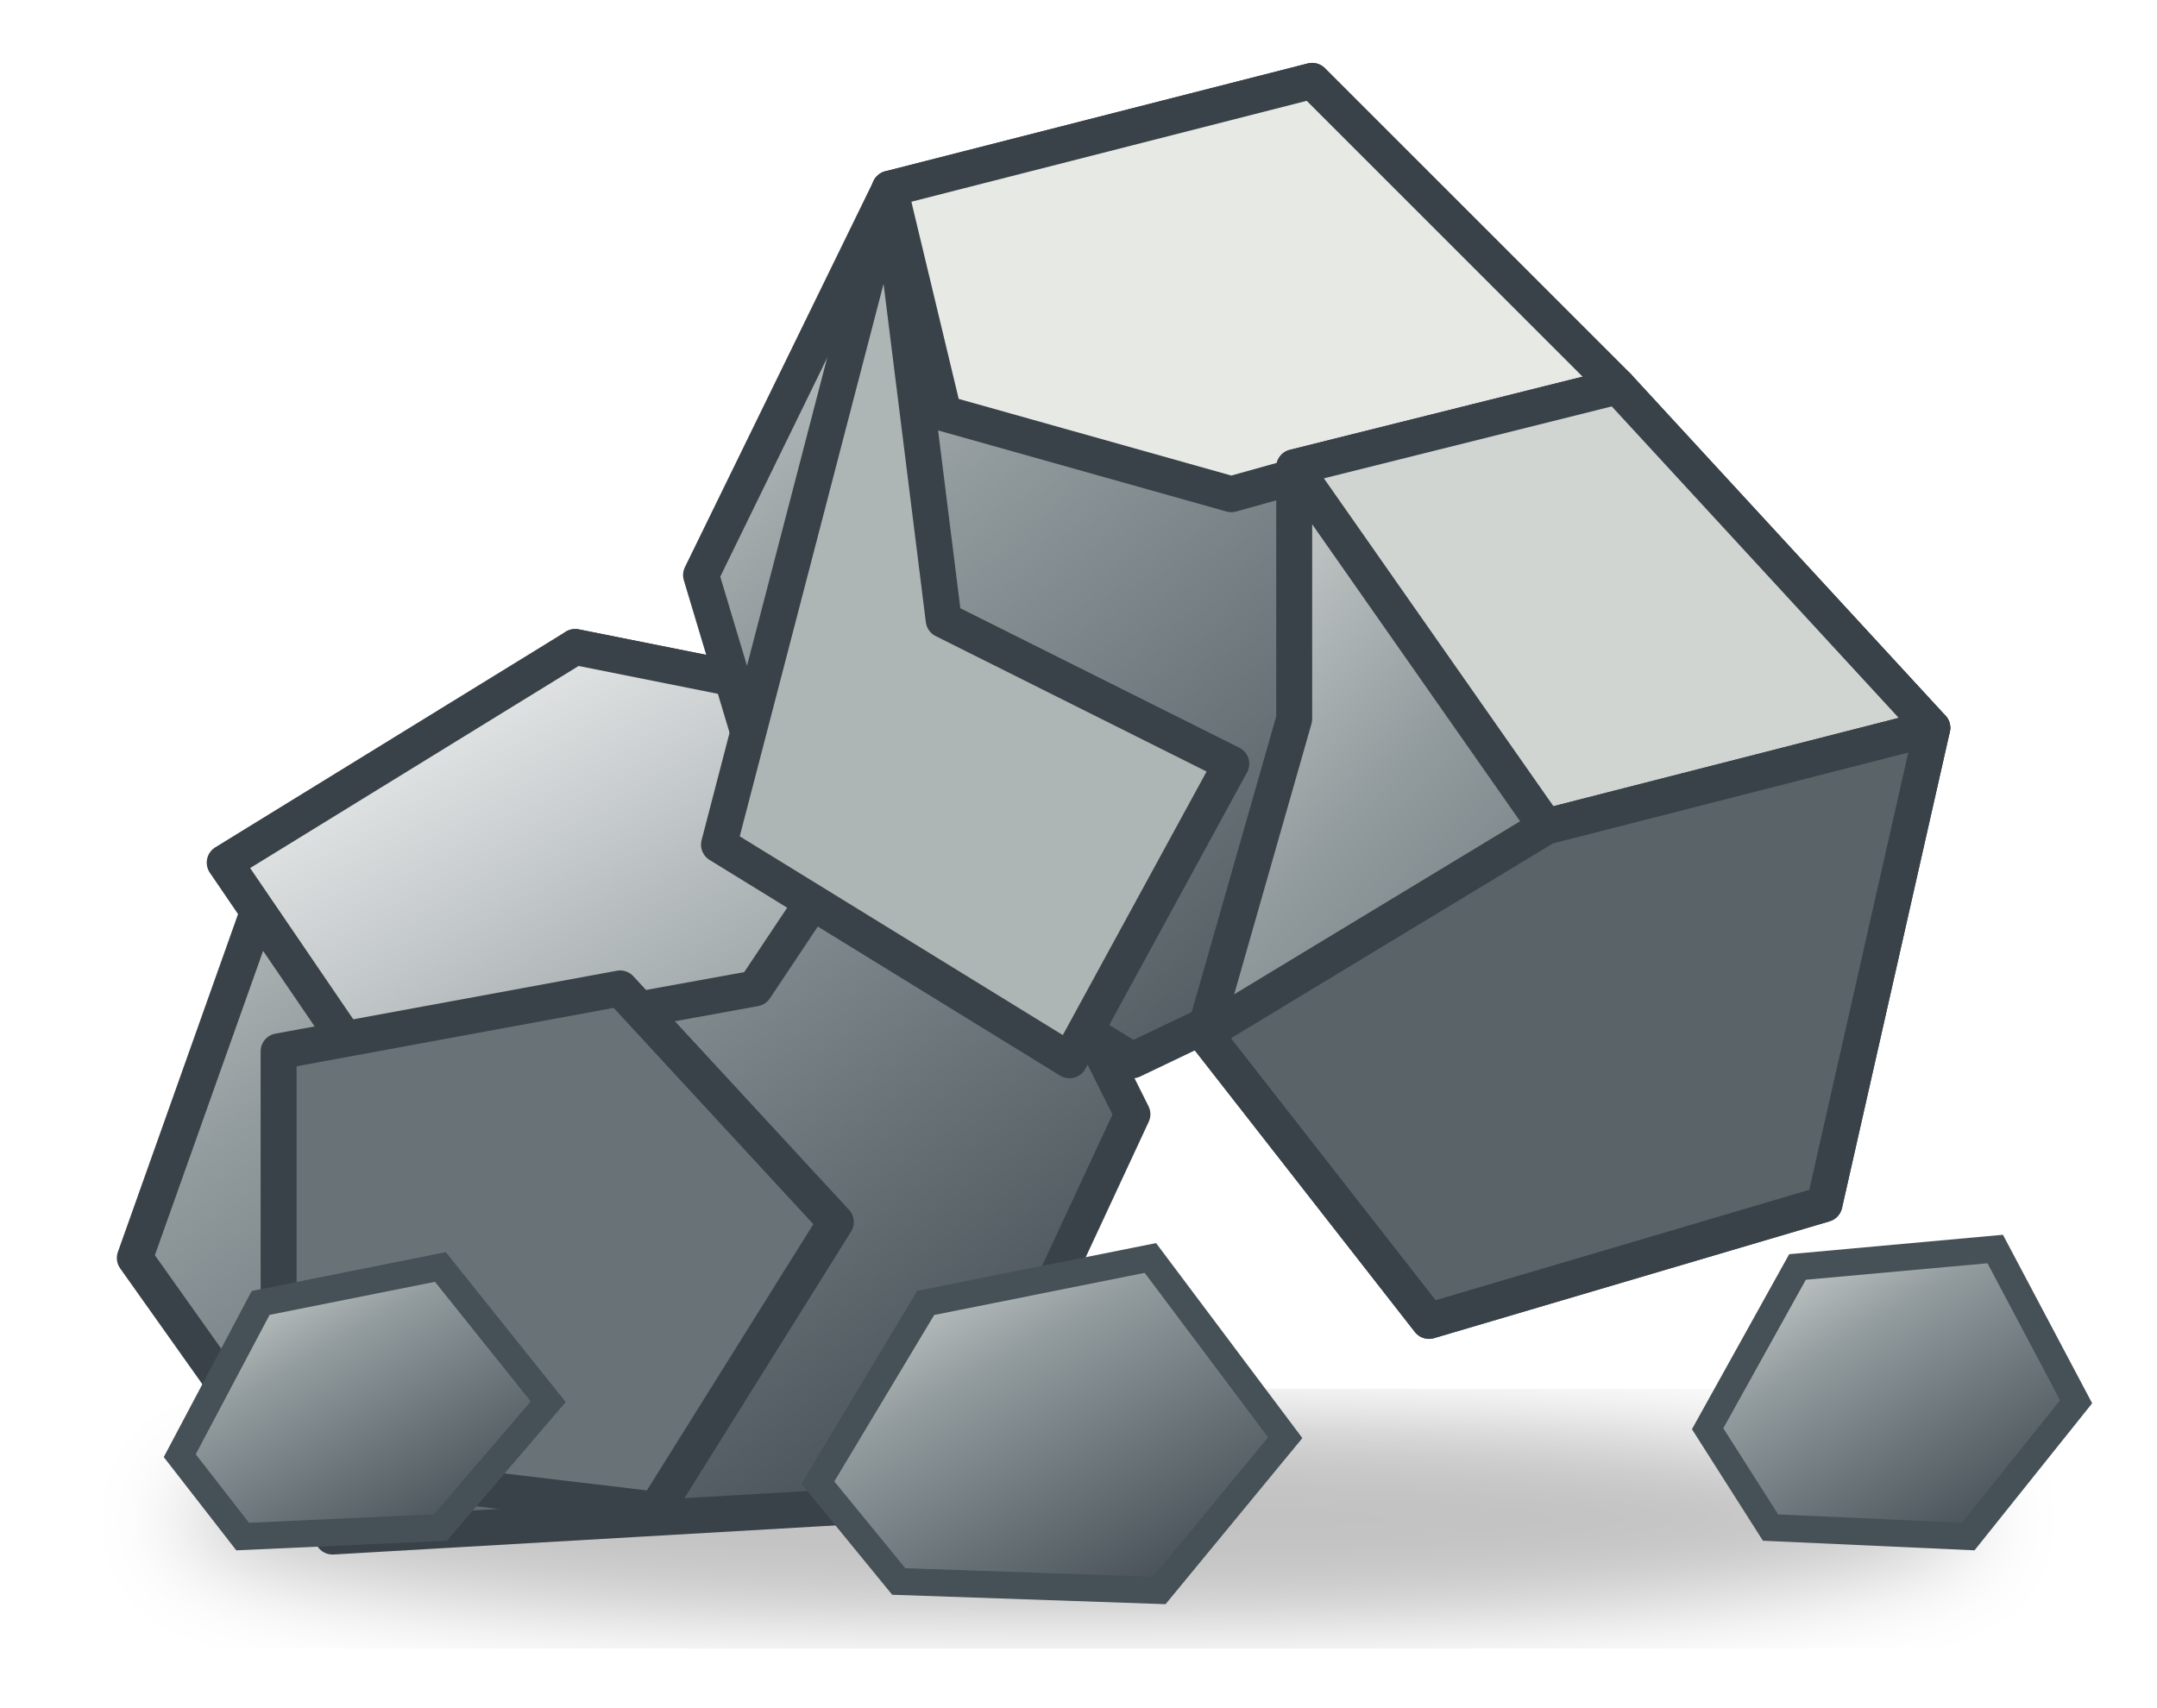
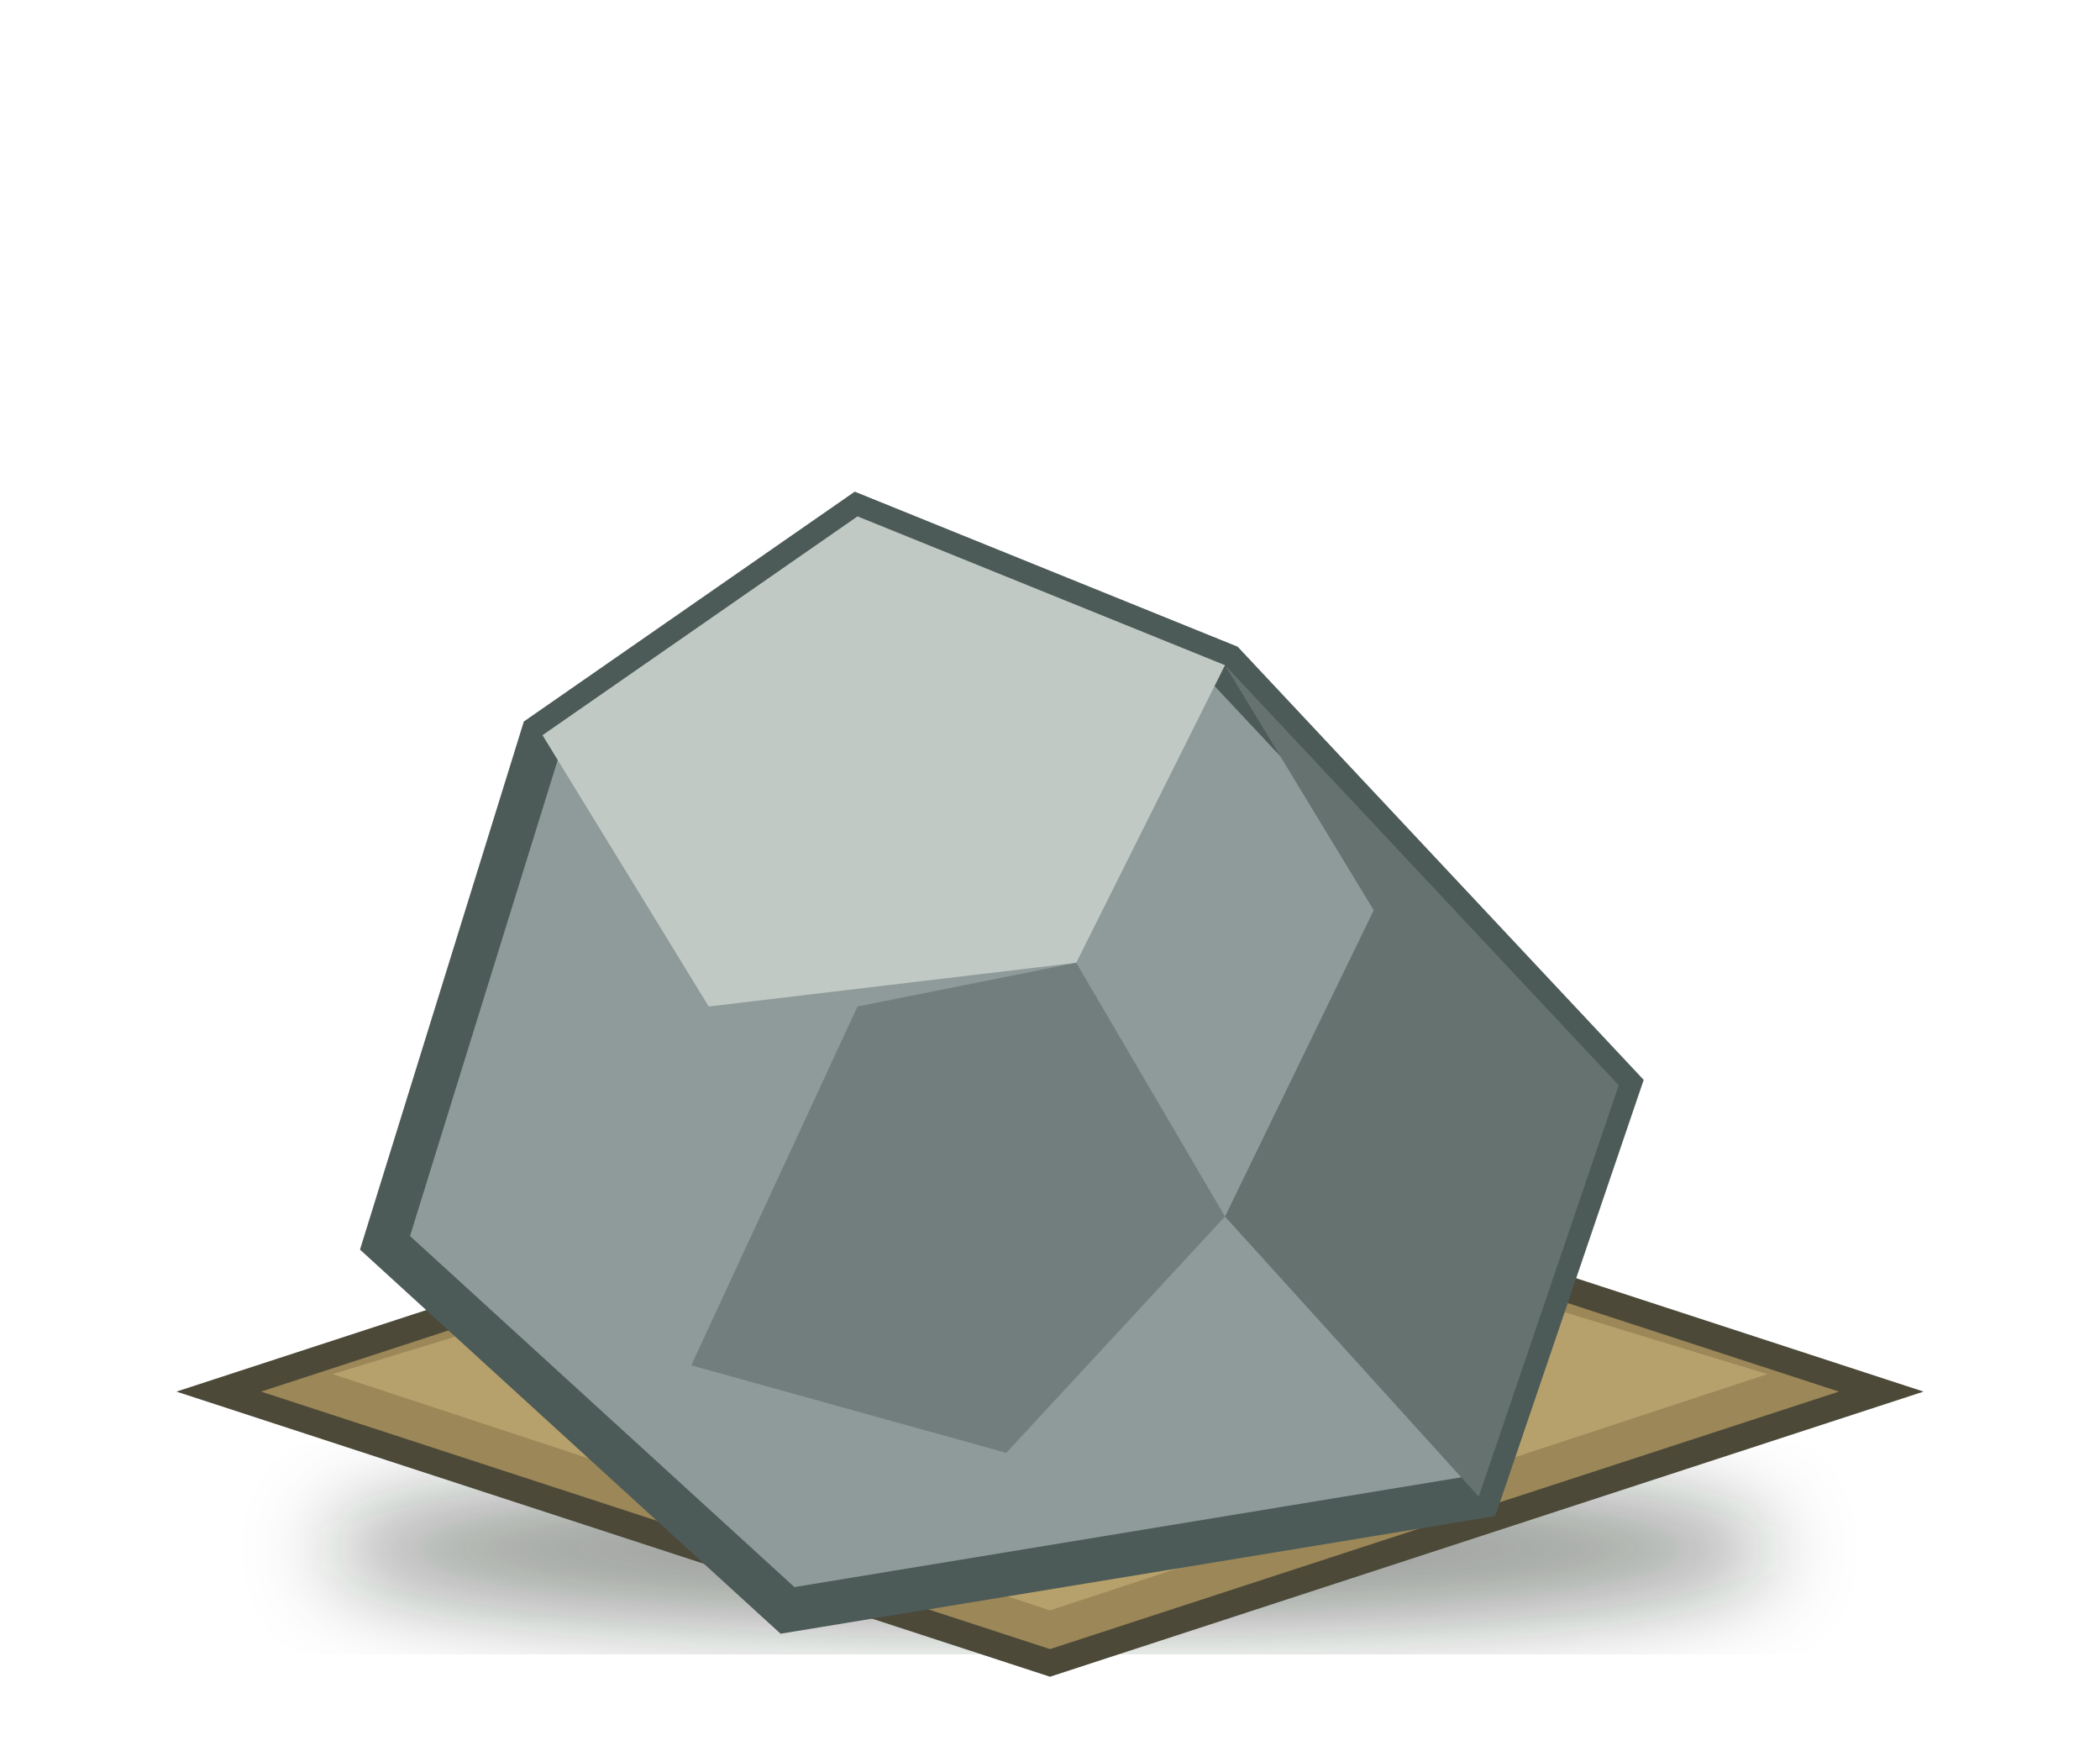
- <svg xmlns="http://www.w3.org/2000/svg" viewBox="0 0 240 190" role="img" aria-label="Taş kaynağı">
+ <svg xmlns="http://www.w3.org/2000/svg" viewBox="0 0 240 200" role="img" aria-label="stone kaynağı">
  <defs>
-     <linearGradient id="rock" x2=".8" y2="1">
-       <stop stop-color="#e1e3df" />
-       <stop offset=".38" stop-color="#929b9e" />
-       <stop offset="1" stop-color="#414b51" />
-     </linearGradient>
-     <linearGradient id="light" x2="1" y2="1">
-       <stop stop-color="#fff" />
-       <stop offset="1" stop-color="#879194" />
-     </linearGradient>
-     <filter id="shadow">
+     <filter id="s">
      <feGaussianBlur stdDeviation="5" />
    </filter>
  </defs>
-   <ellipse cx="120" cy="169" rx="100" ry="12" fill="#000" opacity=".24" filter="url(#shadow)" />
-   <g stroke="#394248" stroke-width="4" stroke-linejoin="round">
-     <path d="m15 140 16-45 33-23 40 8 22 44-20 43-69 4Z" fill="url(#rock)" />
-     <path d="m25 96 39-24 40 8-20 30-44 8Z" fill="url(#light)" />
-     <path d="m31 117 38-7 24 26-20 32-42-5Z" fill="#687277" />
-     <path d="m78 64 21-43 47-12 34 34-8 53-46 22-39-24Z" fill="url(#rock)" />
-     <path d="m99 21 47-12 34 34-43 12-32-9Z" fill="#e7e9e5" />
-     <path d="m99 21 6 48 32 16-18 33-39-24Z" fill="#aeb6b5" />
-     <path d="m144 52 36-9 35 38-12 53-44 13-25-32 10-35Z" fill="url(#rock)" />
-     <path d="m180 43 35 38-43 11-28-40Z" fill="#d1d5d2" />
-     <path d="m172 92 43-11-12 53-44 13-25-32Z" fill="#596368" />
-   </g>
-   <g fill="url(#rock)" stroke="#465057" stroke-width="3">
-     <path d="m20 162 9-17 20-4 12 15-12 14-22 1Z" />
-     <path d="m91 165 12-20 25-5 15 20-14 17-29-1Z" />
-     <path d="m190 159 10-18 22-2 9 17-12 15-22-1Z" />
-   </g>
+   <ellipse cx="120" cy="177" rx="83" ry="10" fill="#10170e" opacity=".4" filter="url(#s)" />
+   <path d="M25 159 120 190 215 159 120 128Z" fill="#9b8757" stroke="#4c4938" stroke-width="3" />
+   <path d="M38 157 120 184 202 157 120 132Z" fill="#b6a06b" />
+   <path d="m44 142 18-58 36-25 42 17 45 48-16 47-79 13Z" fill="#8f9a9a" stroke="#4c5a58" stroke-width="5" />
+   <path d="m62 84 36-25 42 17-17 34-42 5Z" fill="#c0c9c3" />
+   <path d="m98 115 25-5 17 29-25 27-36-10Z" fill="#727e7e" />
+   <path d="m140 76 45 48-16 47-29-32 17-35Z" fill="#657270" />
</svg>
